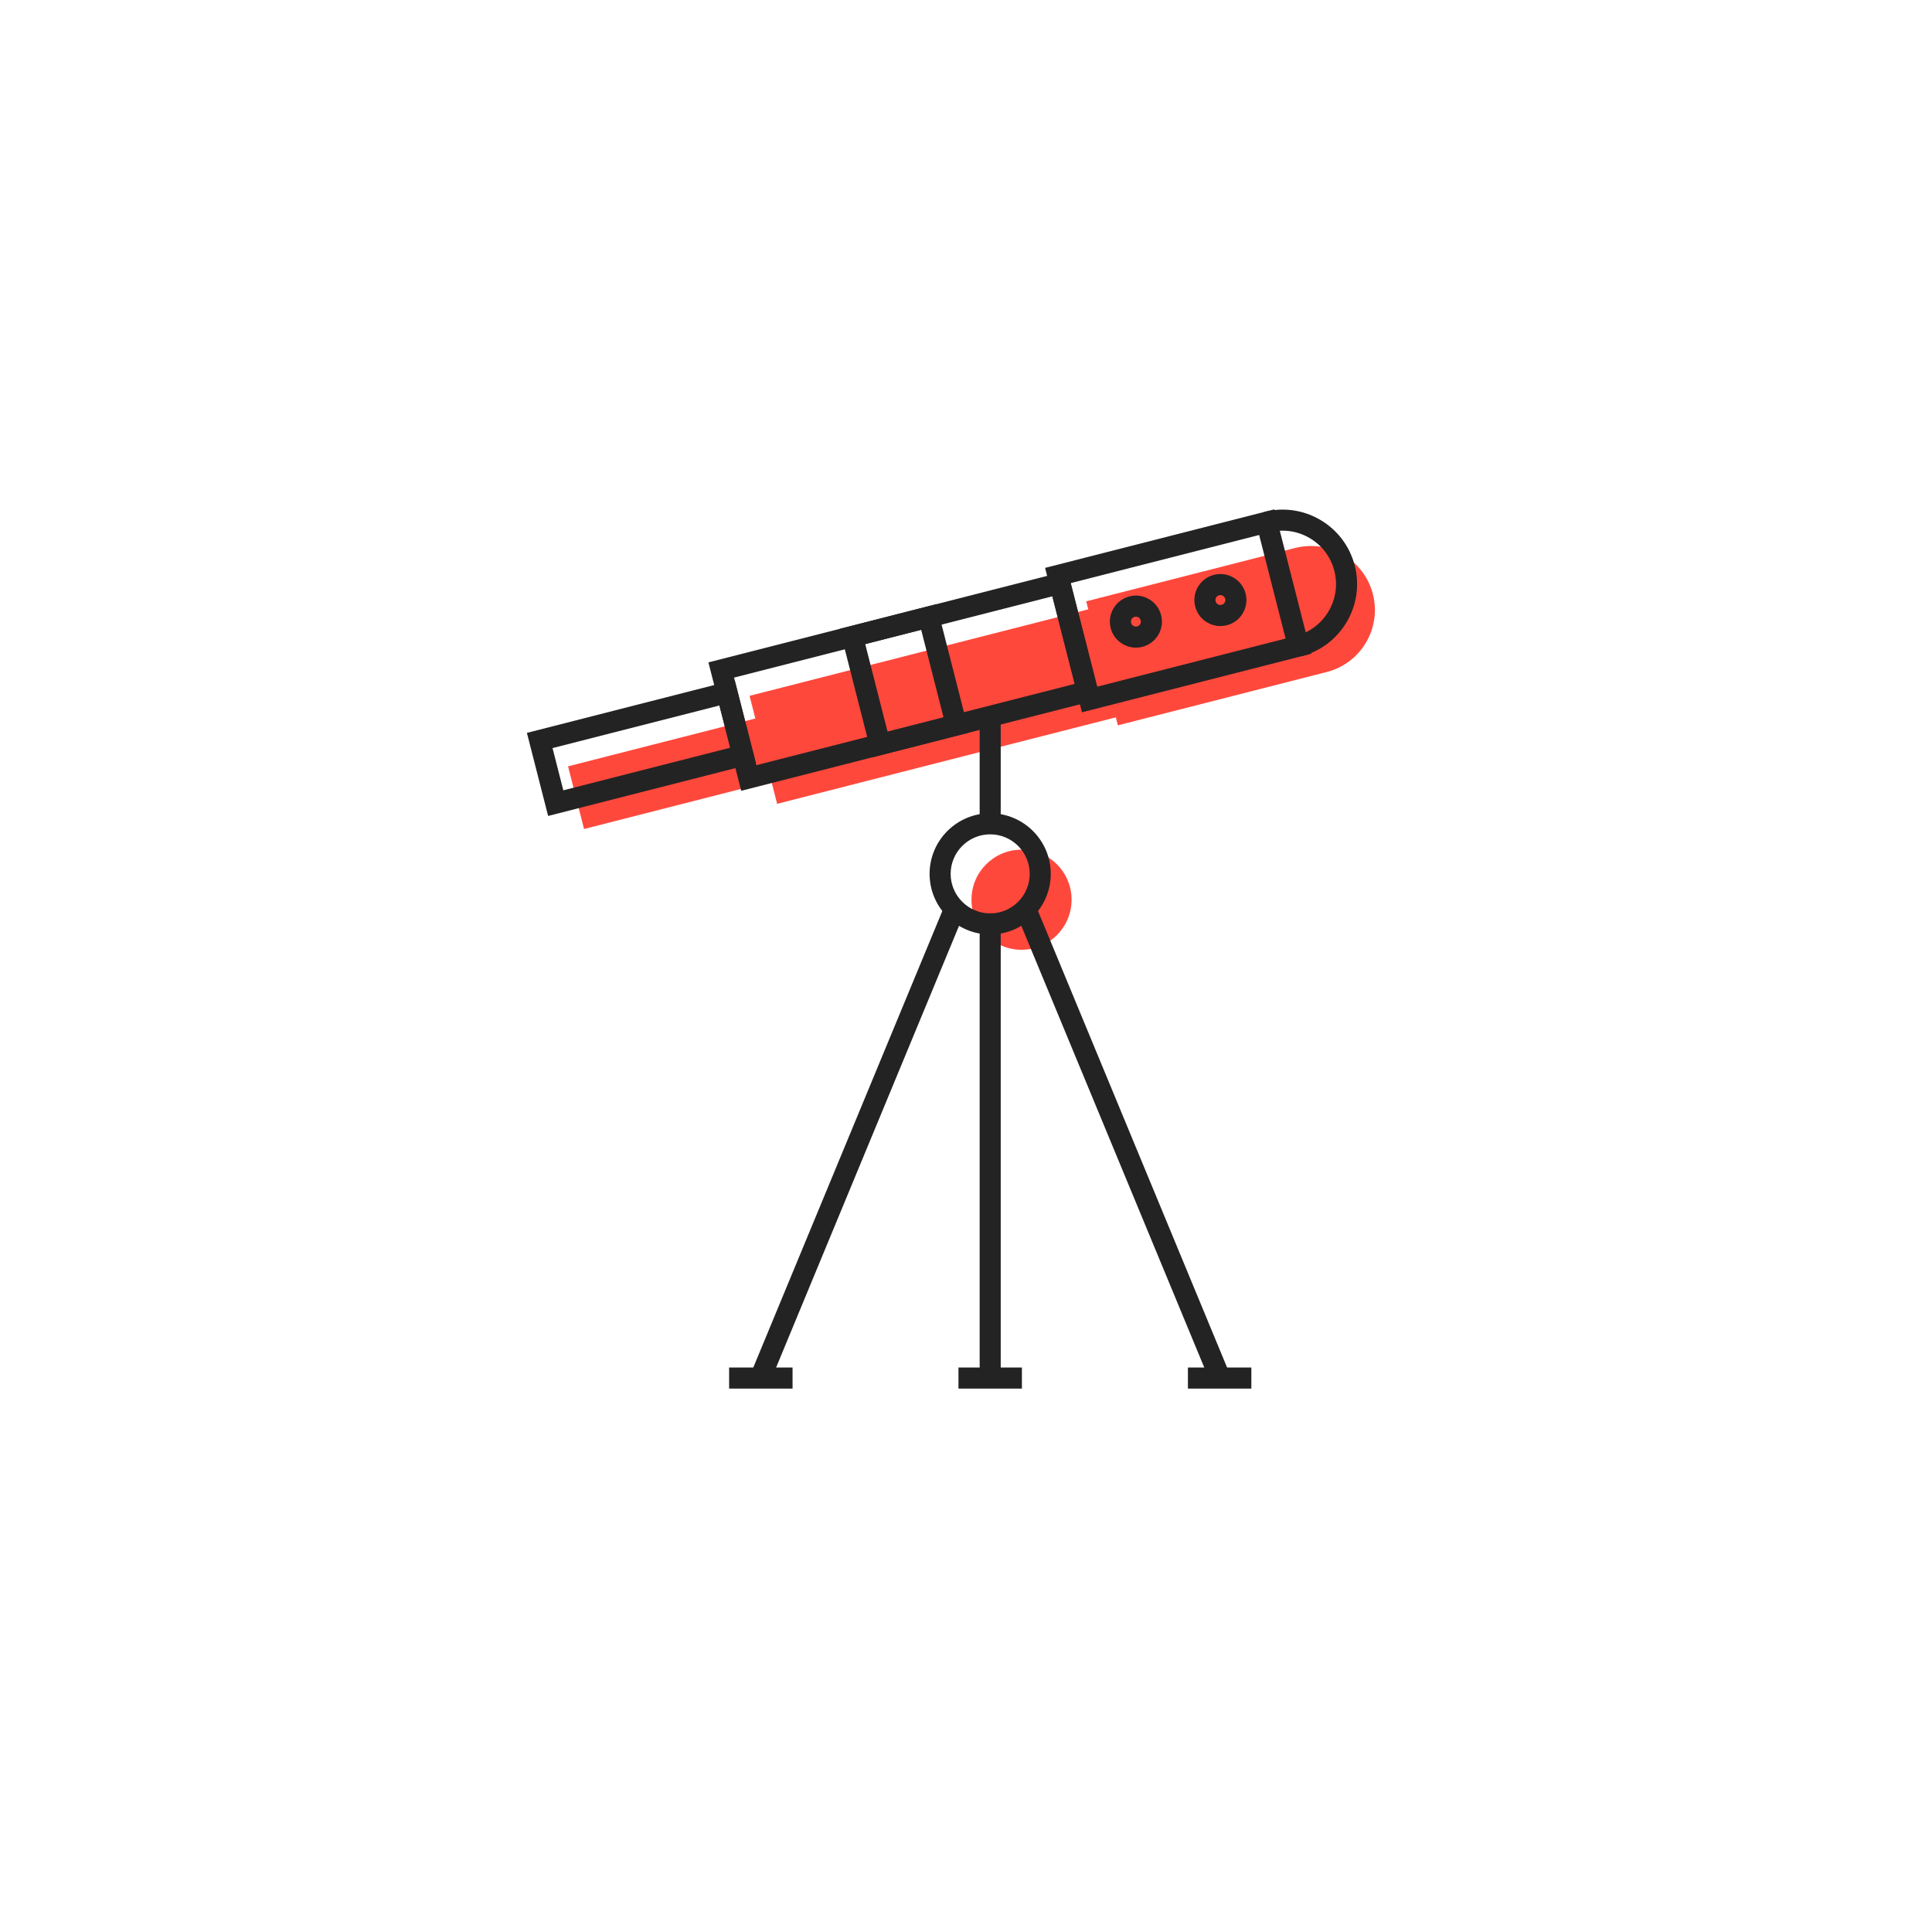
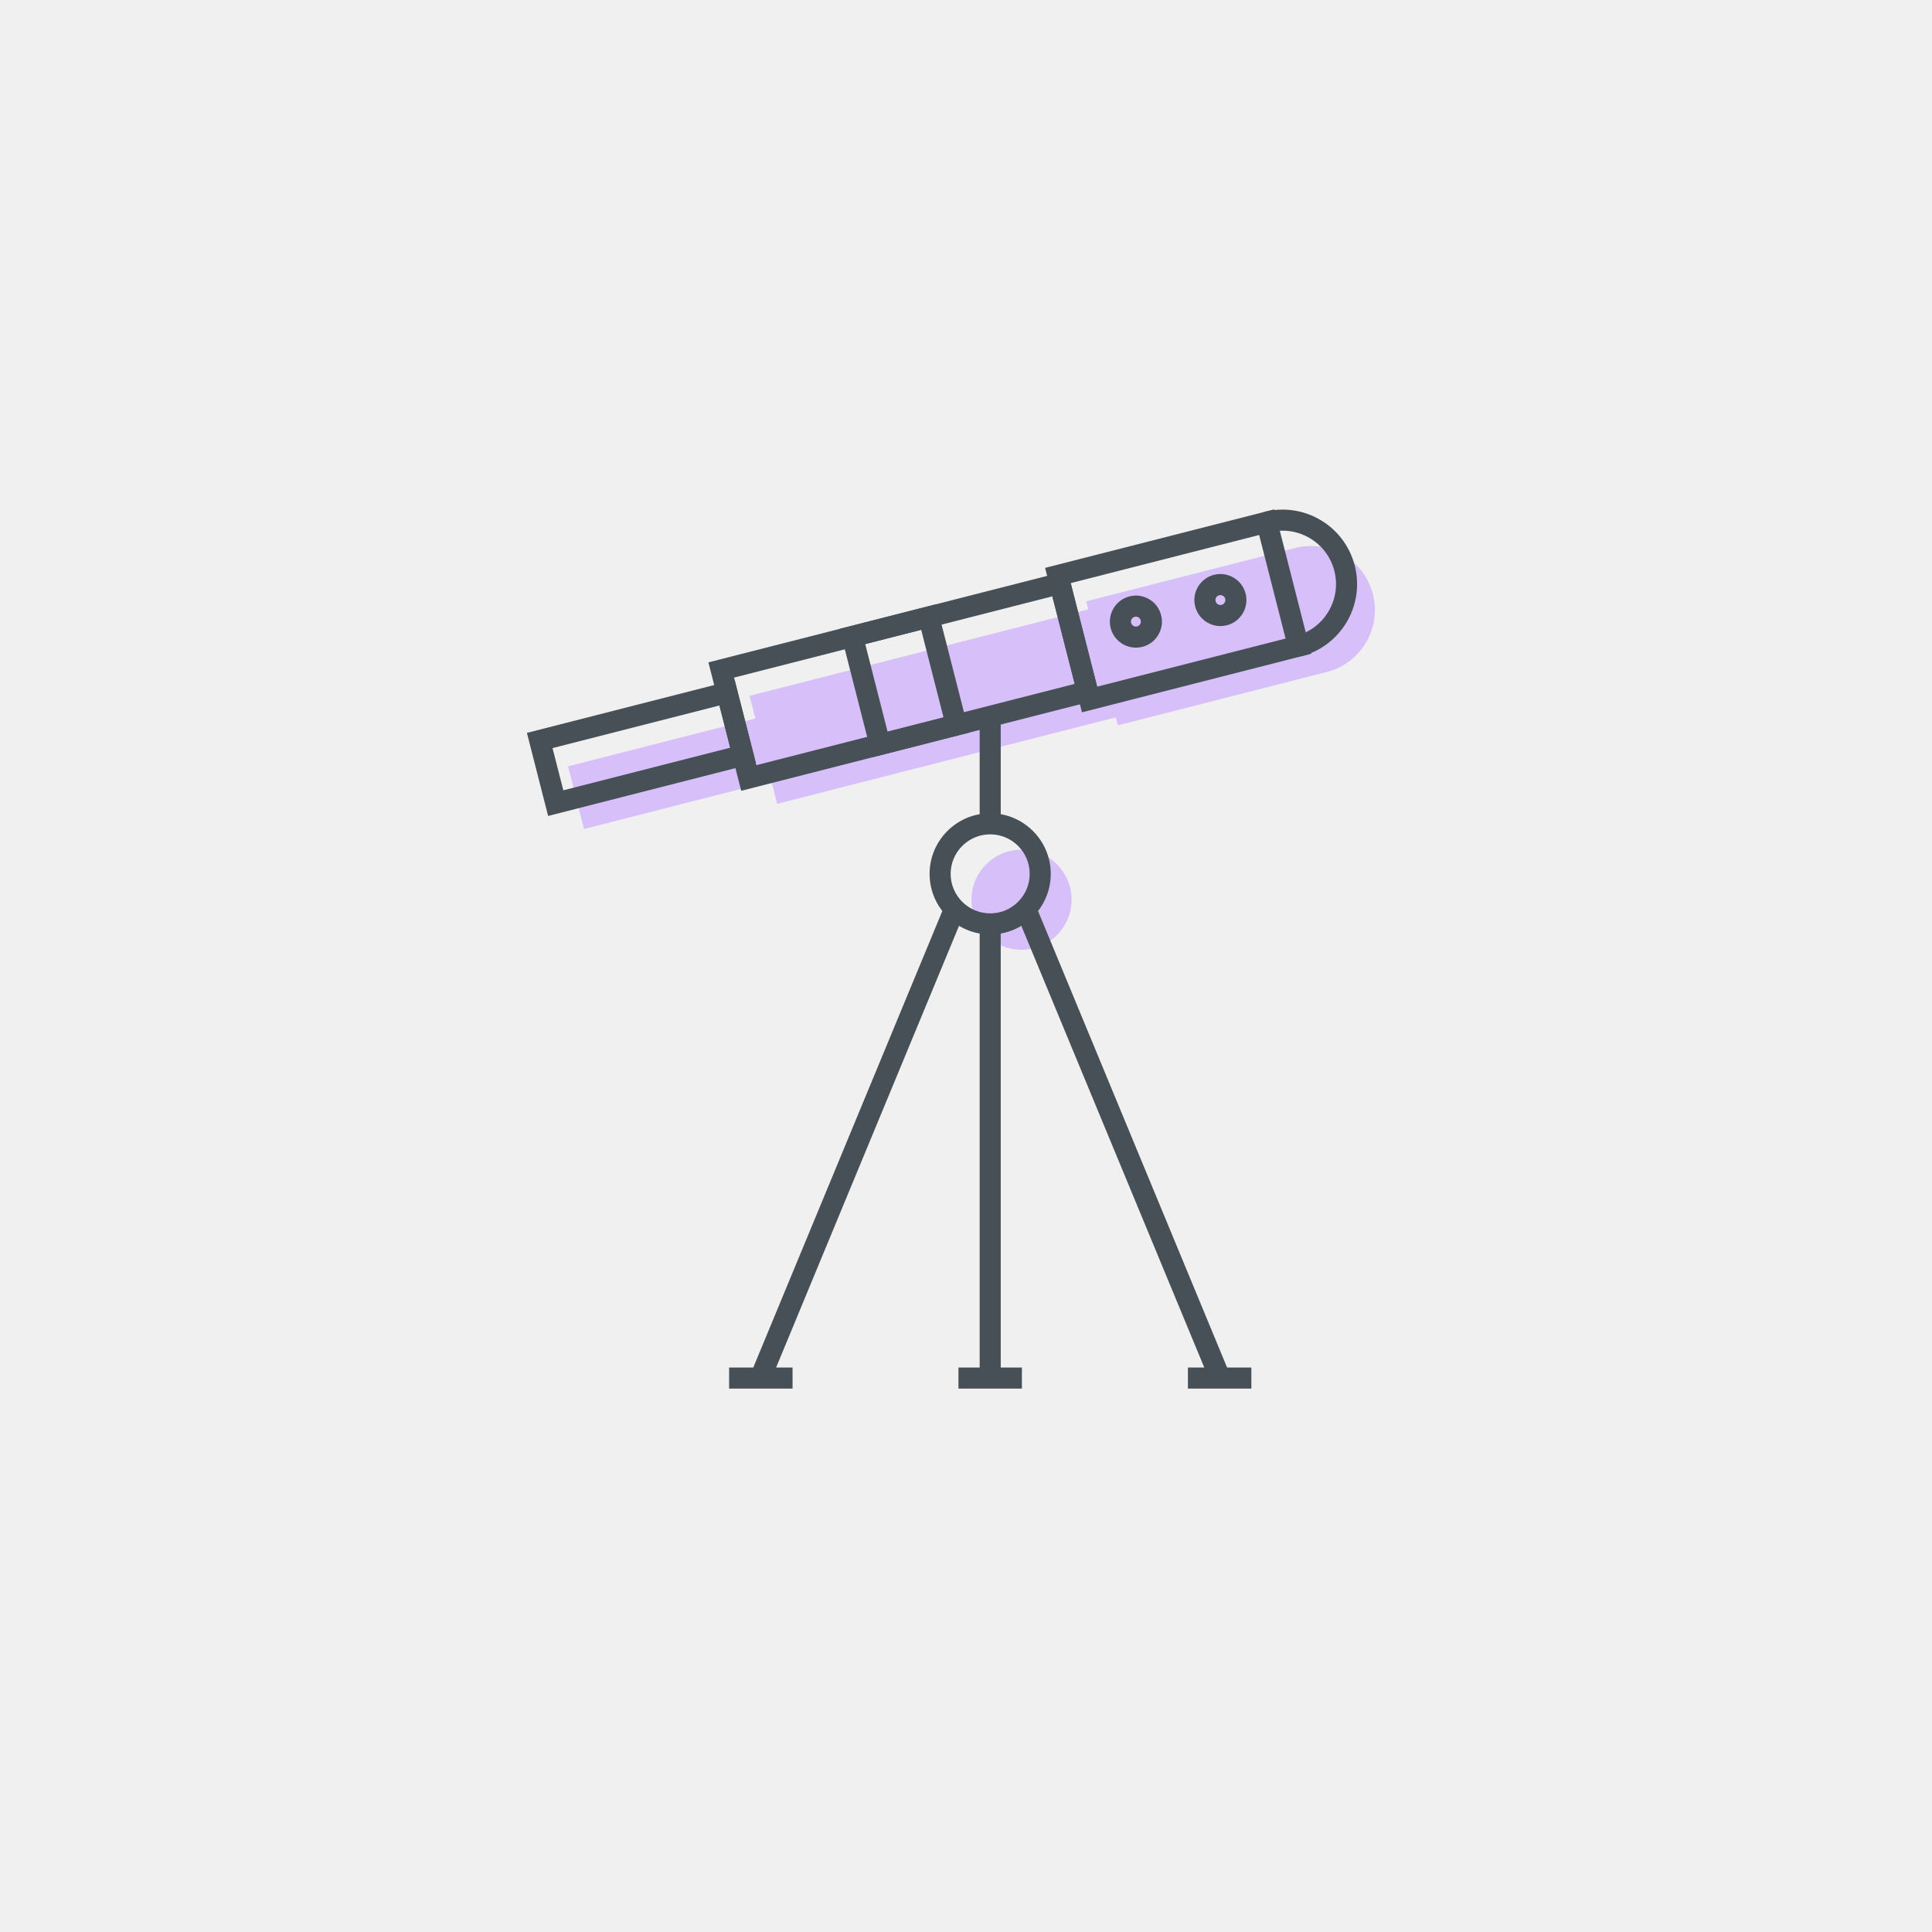
<svg xmlns="http://www.w3.org/2000/svg" width="110" height="110" viewBox="0 0 110 110" fill="none">
  <g id="i-cie">
-     <rect width="110" height="110" fill="white" />
    <g id="Group">
-       <path id="Fill 1" fill-rule="evenodd" clip-rule="evenodd" d="M61.011 51.226C61.011 49.652 59.736 48.376 58.161 48.376C56.587 48.376 55.312 49.652 55.312 51.226C55.312 52.8 56.587 54.076 58.161 54.076C59.736 54.076 61.011 52.8 61.011 51.226Z" fill="#FF483C" />
-       <path id="Fill 3" fill-rule="evenodd" clip-rule="evenodd" d="M78.167 33.831C77.669 31.881 75.685 30.704 73.735 31.201L61.845 34.237L61.961 34.694L52.318 37.156L50.146 37.711L42.677 39.617L43.006 40.908L32.342 43.632L33.253 47.2L43.917 44.477L43.38 42.374L44.247 45.767L51.716 43.859L56.063 42.749L63.531 40.843L62.746 37.769L63.647 41.297L75.538 38.261C77.488 37.764 78.665 35.779 78.167 33.831" fill="#FF483C" />
-       <path id="Fill 6" fill-rule="evenodd" clip-rule="evenodd" d="M41.793 38.579L43.066 43.565L61.189 38.938L59.916 33.952L41.793 38.579ZM42.201 45.025L40.334 37.713L60.781 32.492L62.648 39.804L42.201 45.025Z" fill="#232323" />
-       <path id="Fill 8" fill-rule="evenodd" clip-rule="evenodd" d="M49.262 36.671L50.535 41.658L53.721 40.844L52.448 35.858L49.262 36.671ZM49.67 43.118L47.803 35.805L53.313 34.398L55.18 41.711L49.67 43.118Z" fill="#232323" />
-       <path id="Fill 10" fill-rule="evenodd" clip-rule="evenodd" d="M60.962 33.199L62.468 39.096L73.196 36.356L71.691 30.46L60.962 33.199ZM61.603 40.556L59.503 32.333L72.556 29L74.655 37.222L61.603 40.556Z" fill="#232323" />
-       <path id="Fill 12" fill-rule="evenodd" clip-rule="evenodd" d="M74.074 37.371L73.777 36.208C75.402 35.793 76.387 34.133 75.973 32.507C75.772 31.719 75.276 31.057 74.577 30.642C73.877 30.227 73.056 30.109 72.271 30.311L71.974 29.148C73.073 28.869 74.215 29.032 75.189 29.61C76.164 30.188 76.855 31.112 77.136 32.21C77.714 34.477 76.341 36.792 74.074 37.371" fill="#232323" />
-       <path id="Fill 14" fill-rule="evenodd" clip-rule="evenodd" d="M31.459 42.593L32.073 44.997L41.575 42.571L40.961 40.167L31.459 42.593ZM31.208 46.457L30 41.727L41.826 38.707L43.034 43.437L31.208 46.457Z" fill="#232323" />
-       <path id="Fill 16" fill-rule="evenodd" clip-rule="evenodd" d="M64.674 35.11C64.652 35.11 64.629 35.113 64.604 35.119C64.453 35.157 64.362 35.312 64.4 35.463C64.439 35.613 64.594 35.703 64.744 35.666C64.842 35.641 64.894 35.574 64.916 35.536C64.938 35.499 64.972 35.422 64.946 35.323V35.322C64.921 35.224 64.855 35.172 64.817 35.15C64.789 35.133 64.738 35.11 64.674 35.11M64.675 36.874C64.014 36.874 63.408 36.428 63.237 35.759C63.035 34.967 63.516 34.159 64.307 33.957C64.689 33.856 65.088 33.915 65.43 34.118C65.77 34.319 66.011 34.642 66.109 35.025C66.207 35.409 66.15 35.808 65.948 36.149C65.746 36.489 65.424 36.731 65.04 36.829C64.918 36.86 64.796 36.874 64.675 36.874" fill="#232323" />
-       <path id="Fill 18" fill-rule="evenodd" clip-rule="evenodd" d="M69.484 33.882C69.462 33.882 69.438 33.884 69.415 33.891C69.316 33.916 69.264 33.983 69.242 34.02C69.22 34.057 69.186 34.135 69.212 34.233C69.237 34.332 69.303 34.384 69.34 34.406C69.379 34.428 69.453 34.463 69.554 34.437C69.705 34.399 69.796 34.245 69.758 34.094C69.725 33.966 69.61 33.882 69.484 33.882M69.482 35.646C69.219 35.646 68.961 35.576 68.728 35.438C68.388 35.236 68.147 34.914 68.049 34.53C67.951 34.147 68.008 33.748 68.21 33.408C68.412 33.068 68.734 32.826 69.118 32.728C69.905 32.527 70.718 33.005 70.921 33.797V33.798C71.123 34.59 70.642 35.398 69.851 35.6C69.729 35.631 69.605 35.646 69.482 35.646" fill="#232323" />
-       <path id="Fill 20" fill-rule="evenodd" clip-rule="evenodd" d="M56.377 47.504C55.136 47.504 54.126 48.513 54.126 49.754C54.126 50.994 55.136 52.004 56.377 52.004C57.617 52.004 58.627 50.994 58.627 49.754C58.627 48.513 57.617 47.504 56.377 47.504M56.377 53.204C54.475 53.204 52.927 51.656 52.927 49.754C52.927 47.852 54.475 46.304 56.377 46.304C58.279 46.304 59.826 47.852 59.826 49.754C59.826 51.656 58.279 53.204 56.377 53.204" fill="#232323" />
-       <path id="Fill 22" fill-rule="evenodd" clip-rule="evenodd" d="M55.778 46.904H56.977V40.786H55.778V46.904Z" fill="#232323" />
-       <path id="Fill 24" fill-rule="evenodd" clip-rule="evenodd" d="M55.778 78.406H56.977V52.604H55.778V78.406Z" fill="#232323" />
-       <path id="Fill 25" fill-rule="evenodd" clip-rule="evenodd" d="M68.887 78.636L57.835 51.952L58.945 51.493L69.996 78.177L68.887 78.636Z" fill="#232323" />
-       <path id="Fill 26" fill-rule="evenodd" clip-rule="evenodd" d="M43.867 78.636L42.758 78.177L53.808 51.493L54.918 51.952L43.867 78.636Z" fill="#232323" />
-       <path id="Fill 27" fill-rule="evenodd" clip-rule="evenodd" d="M41.513 79.061H45.125V77.861H41.513V79.061Z" fill="#232323" />
-       <path id="Fill 28" fill-rule="evenodd" clip-rule="evenodd" d="M54.571 79.061H58.183V77.861H54.571V79.061Z" fill="#232323" />
-       <path id="Fill 29" fill-rule="evenodd" clip-rule="evenodd" d="M67.635 79.061H71.247V77.861H67.635V79.061Z" fill="#232323" />
+       <path id="Fill 1" fill-rule="evenodd" clip-rule="evenodd" d="M61.011 51.226C61.011 49.652 59.736 48.376 58.161 48.376C56.587 48.376 55.312 49.652 55.312 51.226C55.312 52.8 56.587 54.076 58.161 54.076C59.736 54.076 61.011 52.8 61.011 51.226Z" fill="#D7BFF9" />
+       <path id="Fill 3" fill-rule="evenodd" clip-rule="evenodd" d="M78.167 33.831C77.669 31.881 75.685 30.704 73.735 31.201L61.845 34.237L61.961 34.694L52.318 37.156L50.146 37.711L42.677 39.617L43.006 40.908L32.342 43.632L33.253 47.2L43.917 44.477L43.38 42.374L44.247 45.767L51.716 43.859L56.063 42.749L63.531 40.843L62.746 37.769L63.647 41.297L75.538 38.261C77.488 37.764 78.665 35.779 78.167 33.831Z" fill="#D7BFF9" />
+       <path id="Fill 6" fill-rule="evenodd" clip-rule="evenodd" d="M41.793 38.579L43.066 43.565L61.189 38.938L59.916 33.952L41.793 38.579ZM42.201 45.025L40.334 37.713L60.781 32.492L62.648 39.804L42.201 45.025Z" fill="#465056" />
+       <path id="Fill 8" fill-rule="evenodd" clip-rule="evenodd" d="M49.262 36.671L50.535 41.658L53.721 40.844L52.448 35.858L49.262 36.671ZM49.67 43.118L47.803 35.805L53.313 34.398L55.18 41.711L49.67 43.118Z" fill="#465056" />
+       <path id="Fill 10" fill-rule="evenodd" clip-rule="evenodd" d="M60.962 33.199L62.468 39.096L73.196 36.356L71.691 30.46L60.962 33.199ZM61.603 40.556L59.503 32.333L72.556 29L74.655 37.222L61.603 40.556Z" fill="#465056" />
+       <path id="Fill 12" fill-rule="evenodd" clip-rule="evenodd" d="M74.074 37.371L73.777 36.208C75.402 35.793 76.387 34.133 75.973 32.507C75.772 31.719 75.276 31.057 74.577 30.642C73.877 30.227 73.056 30.109 72.271 30.311L71.974 29.148C73.073 28.869 74.215 29.032 75.189 29.61C76.164 30.188 76.855 31.112 77.136 32.21C77.714 34.477 76.341 36.792 74.074 37.371Z" fill="#465056" />
+       <path id="Fill 14" fill-rule="evenodd" clip-rule="evenodd" d="M31.459 42.593L32.073 44.997L41.575 42.571L40.961 40.167L31.459 42.593ZM31.208 46.457L30 41.727L41.826 38.707L43.034 43.437L31.208 46.457Z" fill="#465056" />
+       <path id="Fill 16" fill-rule="evenodd" clip-rule="evenodd" d="M64.674 35.11C64.652 35.11 64.629 35.113 64.604 35.119C64.453 35.157 64.362 35.312 64.4 35.463C64.439 35.613 64.594 35.703 64.744 35.666C64.842 35.641 64.894 35.574 64.916 35.536C64.938 35.499 64.972 35.422 64.946 35.323V35.322C64.921 35.224 64.855 35.172 64.817 35.15C64.789 35.133 64.738 35.11 64.674 35.11ZM64.675 36.874C64.014 36.874 63.408 36.428 63.237 35.759C63.035 34.967 63.516 34.159 64.307 33.957C64.689 33.856 65.088 33.915 65.43 34.118C65.77 34.319 66.011 34.642 66.109 35.025C66.207 35.409 66.15 35.808 65.948 36.149C65.746 36.489 65.424 36.731 65.04 36.829C64.918 36.86 64.796 36.874 64.675 36.874Z" fill="#465056" />
+       <path id="Fill 18" fill-rule="evenodd" clip-rule="evenodd" d="M69.484 33.882C69.462 33.882 69.438 33.884 69.415 33.891C69.316 33.916 69.264 33.983 69.242 34.02C69.22 34.057 69.186 34.135 69.212 34.233C69.237 34.332 69.303 34.384 69.34 34.406C69.379 34.428 69.453 34.463 69.554 34.437C69.705 34.399 69.796 34.245 69.758 34.094C69.725 33.966 69.61 33.882 69.484 33.882ZM69.482 35.646C69.219 35.646 68.961 35.576 68.728 35.438C68.388 35.236 68.147 34.914 68.049 34.53C67.951 34.147 68.008 33.748 68.21 33.408C68.412 33.068 68.734 32.826 69.118 32.728C69.905 32.527 70.718 33.005 70.921 33.797V33.798C71.123 34.59 70.642 35.398 69.851 35.6C69.729 35.631 69.605 35.646 69.482 35.646Z" fill="#465056" />
+       <path id="Fill 20" fill-rule="evenodd" clip-rule="evenodd" d="M56.377 47.504C55.136 47.504 54.126 48.513 54.126 49.754C54.126 50.994 55.136 52.004 56.377 52.004C57.617 52.004 58.627 50.994 58.627 49.754C58.627 48.513 57.617 47.504 56.377 47.504ZM56.377 53.204C54.475 53.204 52.927 51.656 52.927 49.754C52.927 47.852 54.475 46.304 56.377 46.304C58.279 46.304 59.826 47.852 59.826 49.754C59.826 51.656 58.279 53.204 56.377 53.204Z" fill="#465056" />
+       <path id="Fill 22" fill-rule="evenodd" clip-rule="evenodd" d="M55.778 46.904H56.977V40.786H55.778V46.904Z" fill="#465056" />
+       <path id="Fill 24" fill-rule="evenodd" clip-rule="evenodd" d="M55.778 78.406H56.977V52.604H55.778V78.406Z" fill="#465056" />
+       <path id="Fill 25" fill-rule="evenodd" clip-rule="evenodd" d="M68.887 78.636L57.835 51.952L58.945 51.493L69.996 78.177L68.887 78.636Z" fill="#465056" />
+       <path id="Fill 26" fill-rule="evenodd" clip-rule="evenodd" d="M43.867 78.636L42.758 78.177L53.808 51.493L54.918 51.952L43.867 78.636Z" fill="#465056" />
+       <path id="Fill 27" fill-rule="evenodd" clip-rule="evenodd" d="M41.513 79.061H45.125V77.861H41.513V79.061Z" fill="#465056" />
+       <path id="Fill 28" fill-rule="evenodd" clip-rule="evenodd" d="M54.571 79.061H58.183V77.861H54.571V79.061Z" fill="#465056" />
+       <path id="Fill 29" fill-rule="evenodd" clip-rule="evenodd" d="M67.635 79.061H71.247V77.861H67.635V79.061Z" fill="#465056" />
    </g>
  </g>
</svg>
